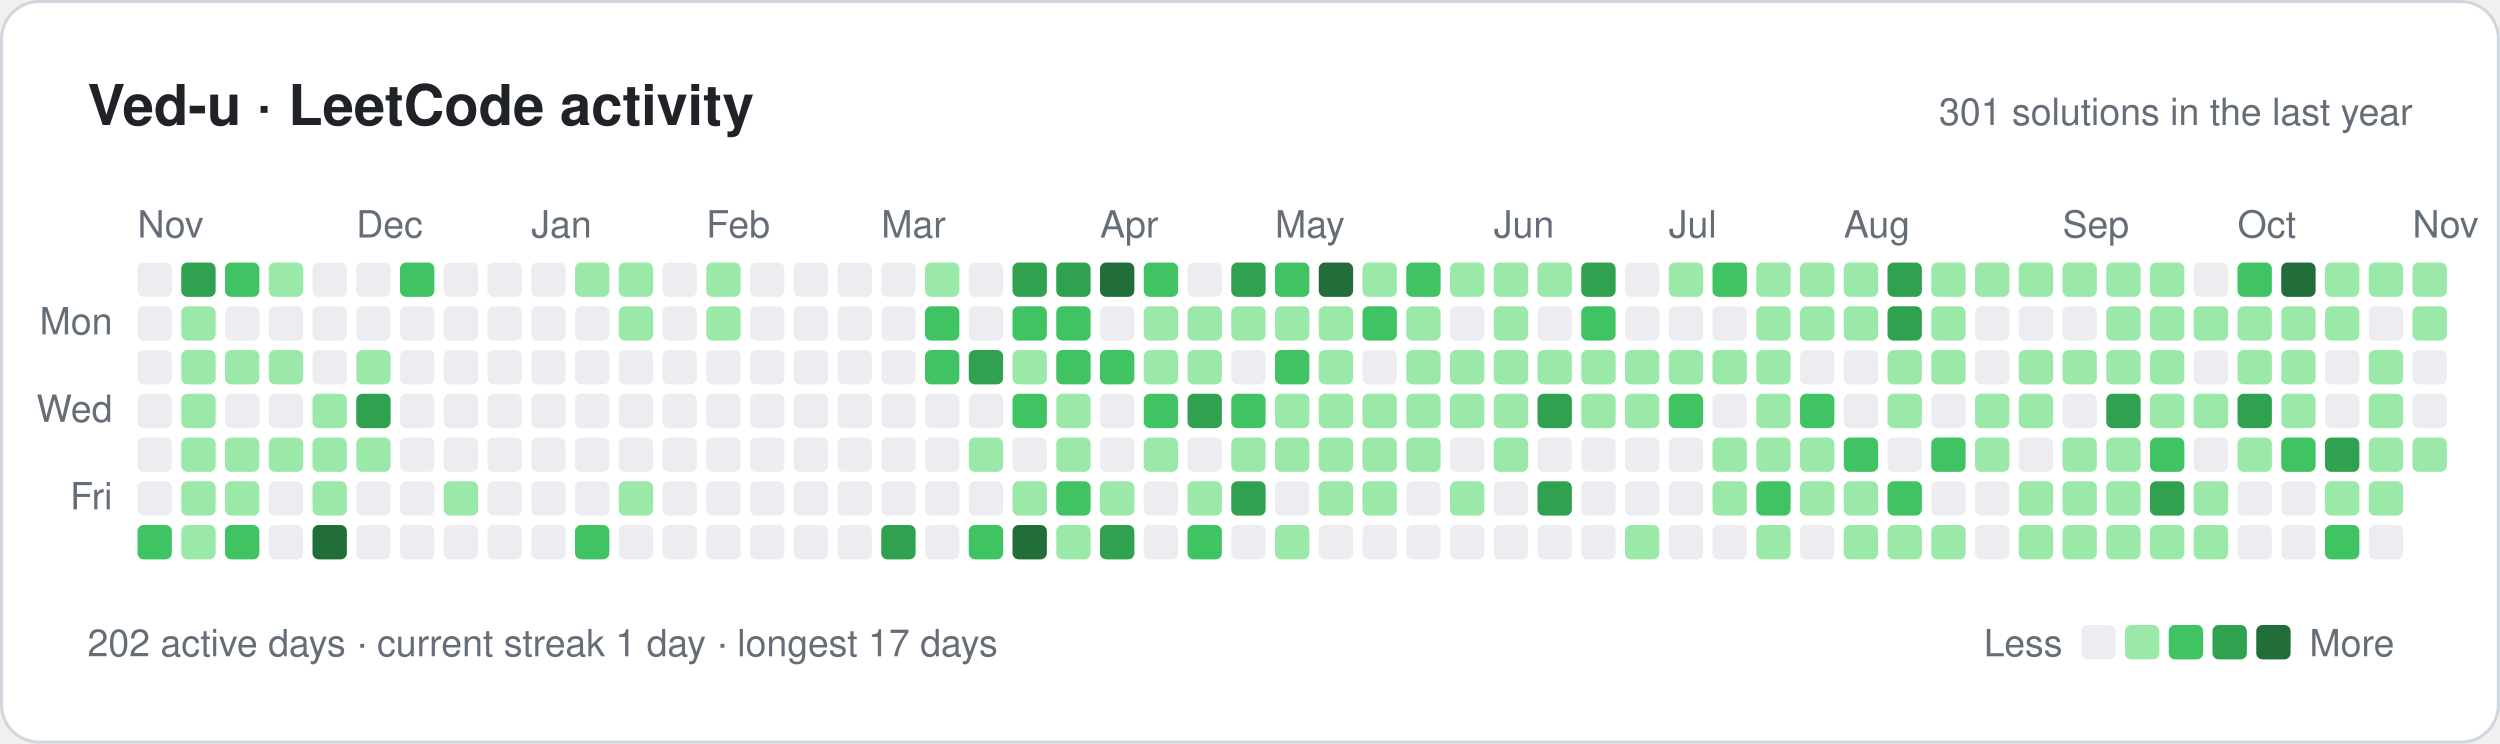
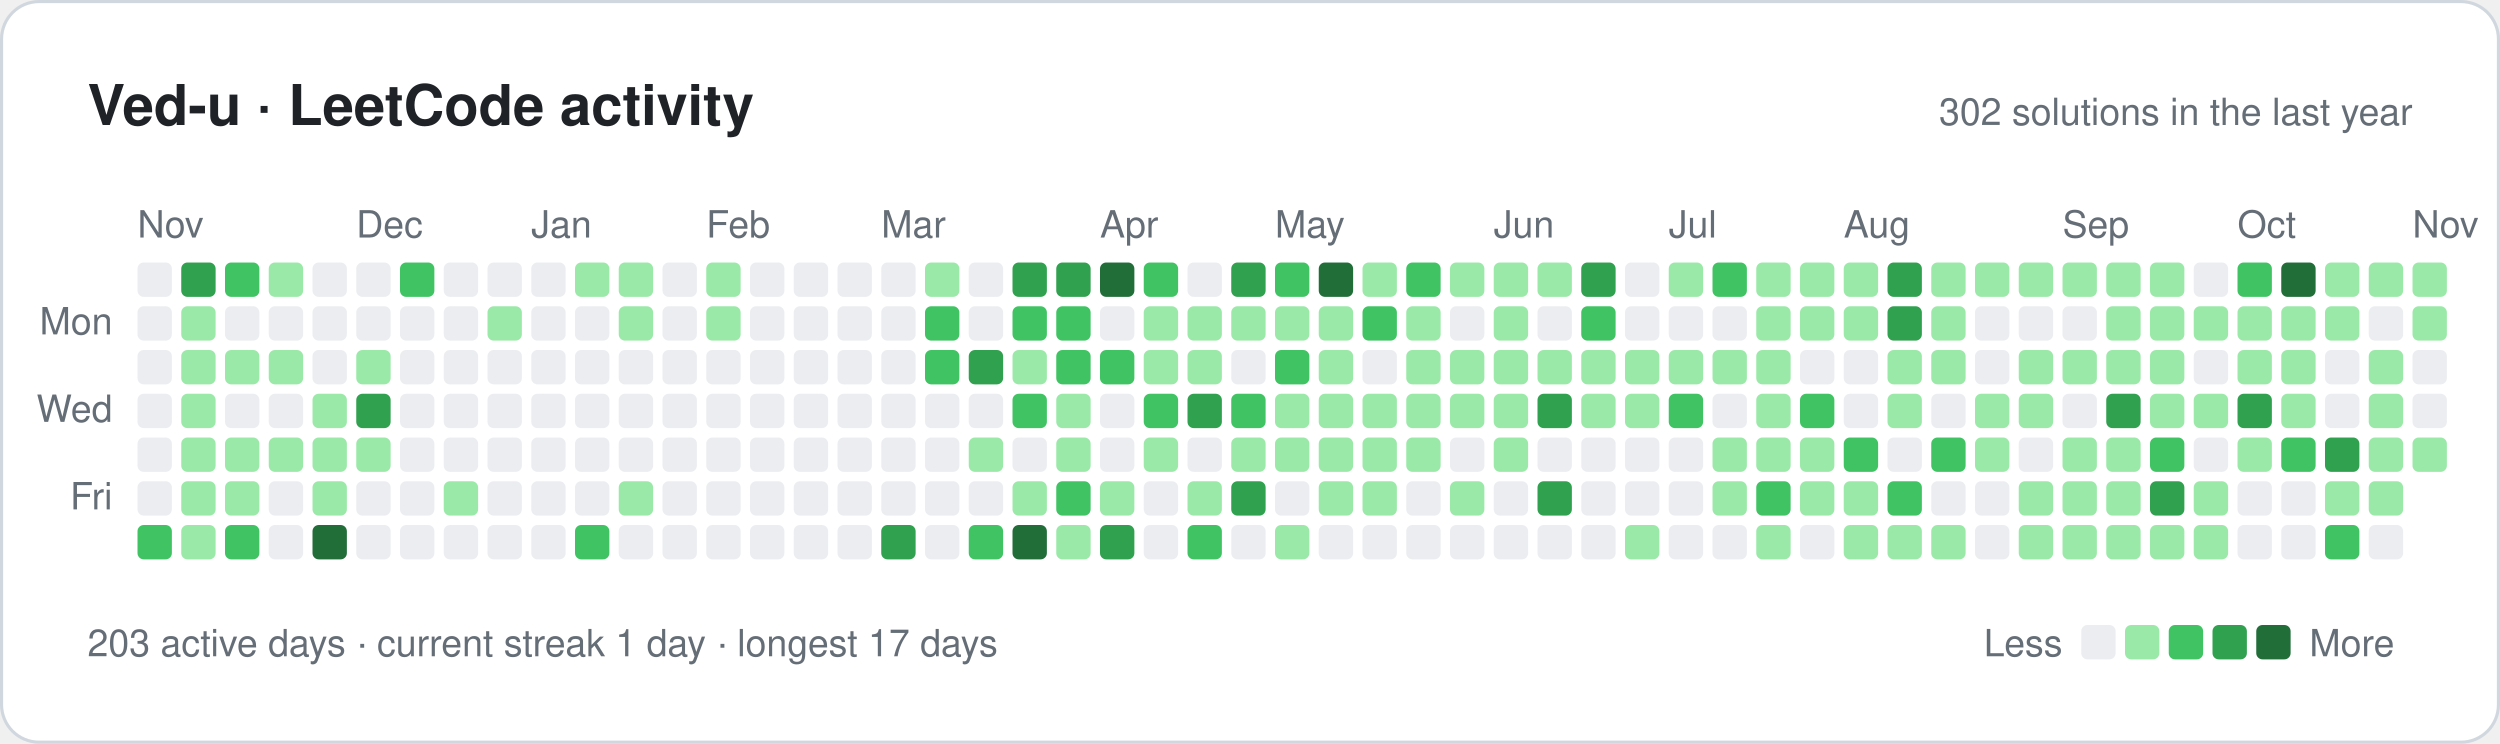
<svg xmlns="http://www.w3.org/2000/svg" width="800" height="238" viewBox="0 0 800 238" font-family="-apple-system,BlinkMacSystemFont,'Segoe UI',Helvetica,Arial,sans-serif" role="img" aria-labelledby="t">
  <style>
.bg{fill:#ffffff;stroke:#d0d7de}.title{fill:#1f2328;font-size:18px;font-weight:600}.muted{fill:#656d76;font-size:12px}
.label{fill:#1f2328;font-size:13px;font-weight:600}.value{fill:#1f2328;font-size:22px;font-weight:700}.value-sm{fill:#1f2328;font-size:14px;font-weight:700}
.total{fill:#1f2328;font-size:30px;font-weight:700}.track{fill:#eaeef2}.ring-track{stroke:#eaeef2}.divider{stroke:#d0d7de}.grid{stroke:#d0d7de;fill:none}
@media (prefers-color-scheme: dark){.bg{fill:#0d1117;stroke:#30363d}.title,.label,.value,.value-sm,.total{fill:#e6edf3}.muted{fill:#8b949e}.track{fill:#21262d}.ring-track{stroke:#21262d}.divider{stroke:#30363d}.grid{stroke:#30363d}}
@keyframes ls-fade{from{opacity:0;transform:translateY(6px)}to{opacity:1;transform:none}}
@keyframes ls-grow{from{transform:scaleX(0)}to{transform:scaleX(1)}}
@keyframes ls-pop{from{opacity:0;transform:scale(.2)}to{opacity:1;transform:scale(1)}}
@keyframes ls-pulse{0%,100%{opacity:1}50%{opacity:.3}}
.fade{animation:ls-fade .6s ease-out both}
.grow{transform-box:fill-box;transform-origin:left center;animation:ls-grow .9s cubic-bezier(.2,.7,.3,1) both}
.pulse{animation:ls-pulse 1.8s ease-in-out infinite}
.d1{animation-delay:0.12s}
.d2{animation-delay:0.24s}
.d3{animation-delay:0.36s}
.d4{animation-delay:0.48s}
.d5{animation-delay:0.60s}
.d6{animation-delay:0.72s}
.d7{animation-delay:0.84s}
.d8{animation-delay:0.96s}
@media (prefers-reduced-motion: reduce){*{animation:none!important}}
.h0{fill:#ebedf0}.h1{fill:#9be9a8}.h2{fill:#40c463}.h3{fill:#30a14e}.h4{fill:#216e39}
@media (prefers-color-scheme: dark){.h0{fill:#161b22}.h1{fill:#0e4429}.h2{fill:#006d32}.h3{fill:#26a641}.h4{fill:#39d353}}
</style>
  <rect x="0.5" y="0.5" width="799" height="237" rx="12" class="bg" />
  <g class="fade">
    <text x="28" y="40" class="title">Ved-u · LeetCode activity</text>
-     <text x="772" y="40" class="muted" text-anchor="end">301 solutions in the last year</text>
+     <text x="772" y="40" class="muted" text-anchor="end">302 solutions in the last year</text>
  </g>
  <text x="44" y="76" class="muted" font-size="11">Nov</text>
  <text x="114" y="76" class="muted" font-size="11">Dec</text>
  <text x="170" y="76" class="muted" font-size="11">Jan</text>
  <text x="226" y="76" class="muted" font-size="11">Feb</text>
  <text x="282" y="76" class="muted" font-size="11">Mar</text>
  <text x="352" y="76" class="muted" font-size="11">Apr</text>
  <text x="408" y="76" class="muted" font-size="11">May</text>
  <text x="478" y="76" class="muted" font-size="11">Jun</text>
  <text x="534" y="76" class="muted" font-size="11">Jul</text>
  <text x="590" y="76" class="muted" font-size="11">Aug</text>
  <text x="660" y="76" class="muted" font-size="11">Sep</text>
  <text x="716" y="76" class="muted" font-size="11">Oct</text>
  <text x="772" y="76" class="muted" font-size="11">Nov</text>
  <text x="36" y="107" class="muted" font-size="10" text-anchor="end">Mon</text>
  <text x="36" y="135" class="muted" font-size="10" text-anchor="end">Wed</text>
  <text x="36" y="163" class="muted" font-size="10" text-anchor="end">Fri</text>
  <g class="fade d1">
    <rect x="44" y="84" width="11" height="11" rx="2" class="h0" />
    <rect x="44" y="98" width="11" height="11" rx="2" class="h0" />
    <rect x="44" y="112" width="11" height="11" rx="2" class="h0" />
    <rect x="44" y="126" width="11" height="11" rx="2" class="h0" />
    <rect x="44" y="140" width="11" height="11" rx="2" class="h0" />
    <rect x="44" y="154" width="11" height="11" rx="2" class="h0" />
    <rect x="44" y="168" width="11" height="11" rx="2" class="h2" />
    <rect x="58" y="84" width="11" height="11" rx="2" class="h3" />
    <rect x="58" y="98" width="11" height="11" rx="2" class="h1" />
    <rect x="58" y="112" width="11" height="11" rx="2" class="h1" />
    <rect x="58" y="126" width="11" height="11" rx="2" class="h1" />
    <rect x="58" y="140" width="11" height="11" rx="2" class="h1" />
    <rect x="58" y="154" width="11" height="11" rx="2" class="h1" />
    <rect x="58" y="168" width="11" height="11" rx="2" class="h1" />
    <rect x="72" y="84" width="11" height="11" rx="2" class="h2" />
    <rect x="72" y="98" width="11" height="11" rx="2" class="h0" />
    <rect x="72" y="112" width="11" height="11" rx="2" class="h1" />
    <rect x="72" y="126" width="11" height="11" rx="2" class="h0" />
    <rect x="72" y="140" width="11" height="11" rx="2" class="h1" />
    <rect x="72" y="154" width="11" height="11" rx="2" class="h1" />
    <rect x="72" y="168" width="11" height="11" rx="2" class="h2" />
    <rect x="86" y="84" width="11" height="11" rx="2" class="h1" />
    <rect x="86" y="98" width="11" height="11" rx="2" class="h0" />
    <rect x="86" y="112" width="11" height="11" rx="2" class="h1" />
    <rect x="86" y="126" width="11" height="11" rx="2" class="h0" />
    <rect x="86" y="140" width="11" height="11" rx="2" class="h1" />
    <rect x="86" y="154" width="11" height="11" rx="2" class="h0" />
    <rect x="86" y="168" width="11" height="11" rx="2" class="h0" />
    <rect x="100" y="84" width="11" height="11" rx="2" class="h0" />
    <rect x="100" y="98" width="11" height="11" rx="2" class="h0" />
    <rect x="100" y="112" width="11" height="11" rx="2" class="h0" />
    <rect x="100" y="126" width="11" height="11" rx="2" class="h1" />
    <rect x="100" y="140" width="11" height="11" rx="2" class="h1" />
    <rect x="100" y="154" width="11" height="11" rx="2" class="h1" />
    <rect x="100" y="168" width="11" height="11" rx="2" class="h4" />
    <rect x="114" y="84" width="11" height="11" rx="2" class="h0" />
    <rect x="114" y="98" width="11" height="11" rx="2" class="h0" />
    <rect x="114" y="112" width="11" height="11" rx="2" class="h1" />
    <rect x="114" y="126" width="11" height="11" rx="2" class="h3" />
    <rect x="114" y="140" width="11" height="11" rx="2" class="h1" />
    <rect x="114" y="154" width="11" height="11" rx="2" class="h0" />
    <rect x="114" y="168" width="11" height="11" rx="2" class="h0" />
    <rect x="128" y="84" width="11" height="11" rx="2" class="h2" />
    <rect x="128" y="98" width="11" height="11" rx="2" class="h0" />
    <rect x="128" y="112" width="11" height="11" rx="2" class="h0" />
    <rect x="128" y="126" width="11" height="11" rx="2" class="h0" />
    <rect x="128" y="140" width="11" height="11" rx="2" class="h0" />
    <rect x="128" y="154" width="11" height="11" rx="2" class="h0" />
    <rect x="128" y="168" width="11" height="11" rx="2" class="h0" />
    <rect x="142" y="84" width="11" height="11" rx="2" class="h0" />
    <rect x="142" y="98" width="11" height="11" rx="2" class="h0" />
    <rect x="142" y="112" width="11" height="11" rx="2" class="h0" />
    <rect x="142" y="126" width="11" height="11" rx="2" class="h0" />
    <rect x="142" y="140" width="11" height="11" rx="2" class="h0" />
    <rect x="142" y="154" width="11" height="11" rx="2" class="h1" />
    <rect x="142" y="168" width="11" height="11" rx="2" class="h0" />
    <rect x="156" y="84" width="11" height="11" rx="2" class="h0" />
-     <rect x="156" y="98" width="11" height="11" rx="2" class="h0" />
+     <rect x="156" y="98" width="11" height="11" rx="2" class="h1" />
    <rect x="156" y="112" width="11" height="11" rx="2" class="h0" />
    <rect x="156" y="126" width="11" height="11" rx="2" class="h0" />
    <rect x="156" y="140" width="11" height="11" rx="2" class="h0" />
    <rect x="156" y="154" width="11" height="11" rx="2" class="h0" />
    <rect x="156" y="168" width="11" height="11" rx="2" class="h0" />
    <rect x="170" y="84" width="11" height="11" rx="2" class="h0" />
    <rect x="170" y="98" width="11" height="11" rx="2" class="h0" />
    <rect x="170" y="112" width="11" height="11" rx="2" class="h0" />
    <rect x="170" y="126" width="11" height="11" rx="2" class="h0" />
    <rect x="170" y="140" width="11" height="11" rx="2" class="h0" />
    <rect x="170" y="154" width="11" height="11" rx="2" class="h0" />
    <rect x="170" y="168" width="11" height="11" rx="2" class="h0" />
    <rect x="184" y="84" width="11" height="11" rx="2" class="h1" />
    <rect x="184" y="98" width="11" height="11" rx="2" class="h0" />
    <rect x="184" y="112" width="11" height="11" rx="2" class="h0" />
    <rect x="184" y="126" width="11" height="11" rx="2" class="h0" />
    <rect x="184" y="140" width="11" height="11" rx="2" class="h0" />
    <rect x="184" y="154" width="11" height="11" rx="2" class="h0" />
    <rect x="184" y="168" width="11" height="11" rx="2" class="h2" />
    <rect x="198" y="84" width="11" height="11" rx="2" class="h1" />
    <rect x="198" y="98" width="11" height="11" rx="2" class="h1" />
    <rect x="198" y="112" width="11" height="11" rx="2" class="h0" />
    <rect x="198" y="126" width="11" height="11" rx="2" class="h0" />
    <rect x="198" y="140" width="11" height="11" rx="2" class="h0" />
    <rect x="198" y="154" width="11" height="11" rx="2" class="h1" />
    <rect x="198" y="168" width="11" height="11" rx="2" class="h0" />
    <rect x="212" y="84" width="11" height="11" rx="2" class="h0" />
    <rect x="212" y="98" width="11" height="11" rx="2" class="h0" />
    <rect x="212" y="112" width="11" height="11" rx="2" class="h0" />
    <rect x="212" y="126" width="11" height="11" rx="2" class="h0" />
    <rect x="212" y="140" width="11" height="11" rx="2" class="h0" />
    <rect x="212" y="154" width="11" height="11" rx="2" class="h0" />
    <rect x="212" y="168" width="11" height="11" rx="2" class="h0" />
    <rect x="226" y="84" width="11" height="11" rx="2" class="h1" />
    <rect x="226" y="98" width="11" height="11" rx="2" class="h1" />
    <rect x="226" y="112" width="11" height="11" rx="2" class="h0" />
    <rect x="226" y="126" width="11" height="11" rx="2" class="h0" />
    <rect x="226" y="140" width="11" height="11" rx="2" class="h0" />
    <rect x="226" y="154" width="11" height="11" rx="2" class="h0" />
    <rect x="226" y="168" width="11" height="11" rx="2" class="h0" />
    <rect x="240" y="84" width="11" height="11" rx="2" class="h0" />
    <rect x="240" y="98" width="11" height="11" rx="2" class="h0" />
    <rect x="240" y="112" width="11" height="11" rx="2" class="h0" />
    <rect x="240" y="126" width="11" height="11" rx="2" class="h0" />
    <rect x="240" y="140" width="11" height="11" rx="2" class="h0" />
    <rect x="240" y="154" width="11" height="11" rx="2" class="h0" />
    <rect x="240" y="168" width="11" height="11" rx="2" class="h0" />
    <rect x="254" y="84" width="11" height="11" rx="2" class="h0" />
    <rect x="254" y="98" width="11" height="11" rx="2" class="h0" />
    <rect x="254" y="112" width="11" height="11" rx="2" class="h0" />
    <rect x="254" y="126" width="11" height="11" rx="2" class="h0" />
    <rect x="254" y="140" width="11" height="11" rx="2" class="h0" />
    <rect x="254" y="154" width="11" height="11" rx="2" class="h0" />
    <rect x="254" y="168" width="11" height="11" rx="2" class="h0" />
    <rect x="268" y="84" width="11" height="11" rx="2" class="h0" />
    <rect x="268" y="98" width="11" height="11" rx="2" class="h0" />
    <rect x="268" y="112" width="11" height="11" rx="2" class="h0" />
    <rect x="268" y="126" width="11" height="11" rx="2" class="h0" />
    <rect x="268" y="140" width="11" height="11" rx="2" class="h0" />
    <rect x="268" y="154" width="11" height="11" rx="2" class="h0" />
    <rect x="268" y="168" width="11" height="11" rx="2" class="h0" />
    <rect x="282" y="84" width="11" height="11" rx="2" class="h0" />
    <rect x="282" y="98" width="11" height="11" rx="2" class="h0" />
    <rect x="282" y="112" width="11" height="11" rx="2" class="h0" />
    <rect x="282" y="126" width="11" height="11" rx="2" class="h0" />
    <rect x="282" y="140" width="11" height="11" rx="2" class="h0" />
    <rect x="282" y="154" width="11" height="11" rx="2" class="h0" />
    <rect x="282" y="168" width="11" height="11" rx="2" class="h3" />
    <rect x="296" y="84" width="11" height="11" rx="2" class="h1" />
    <rect x="296" y="98" width="11" height="11" rx="2" class="h2" />
    <rect x="296" y="112" width="11" height="11" rx="2" class="h2" />
    <rect x="296" y="126" width="11" height="11" rx="2" class="h0" />
    <rect x="296" y="140" width="11" height="11" rx="2" class="h0" />
    <rect x="296" y="154" width="11" height="11" rx="2" class="h0" />
    <rect x="296" y="168" width="11" height="11" rx="2" class="h0" />
    <rect x="310" y="84" width="11" height="11" rx="2" class="h0" />
    <rect x="310" y="98" width="11" height="11" rx="2" class="h0" />
    <rect x="310" y="112" width="11" height="11" rx="2" class="h3" />
    <rect x="310" y="126" width="11" height="11" rx="2" class="h0" />
    <rect x="310" y="140" width="11" height="11" rx="2" class="h1" />
    <rect x="310" y="154" width="11" height="11" rx="2" class="h0" />
    <rect x="310" y="168" width="11" height="11" rx="2" class="h2" />
    <rect x="324" y="84" width="11" height="11" rx="2" class="h3" />
    <rect x="324" y="98" width="11" height="11" rx="2" class="h2" />
    <rect x="324" y="112" width="11" height="11" rx="2" class="h1" />
    <rect x="324" y="126" width="11" height="11" rx="2" class="h2" />
    <rect x="324" y="140" width="11" height="11" rx="2" class="h0" />
    <rect x="324" y="154" width="11" height="11" rx="2" class="h1" />
    <rect x="324" y="168" width="11" height="11" rx="2" class="h4" />
    <rect x="338" y="84" width="11" height="11" rx="2" class="h3" />
    <rect x="338" y="98" width="11" height="11" rx="2" class="h2" />
    <rect x="338" y="112" width="11" height="11" rx="2" class="h2" />
    <rect x="338" y="126" width="11" height="11" rx="2" class="h1" />
    <rect x="338" y="140" width="11" height="11" rx="2" class="h1" />
    <rect x="338" y="154" width="11" height="11" rx="2" class="h2" />
    <rect x="338" y="168" width="11" height="11" rx="2" class="h1" />
    <rect x="352" y="84" width="11" height="11" rx="2" class="h4" />
    <rect x="352" y="98" width="11" height="11" rx="2" class="h0" />
    <rect x="352" y="112" width="11" height="11" rx="2" class="h2" />
    <rect x="352" y="126" width="11" height="11" rx="2" class="h0" />
    <rect x="352" y="140" width="11" height="11" rx="2" class="h0" />
    <rect x="352" y="154" width="11" height="11" rx="2" class="h1" />
    <rect x="352" y="168" width="11" height="11" rx="2" class="h3" />
    <rect x="366" y="84" width="11" height="11" rx="2" class="h2" />
    <rect x="366" y="98" width="11" height="11" rx="2" class="h1" />
    <rect x="366" y="112" width="11" height="11" rx="2" class="h1" />
    <rect x="366" y="126" width="11" height="11" rx="2" class="h2" />
    <rect x="366" y="140" width="11" height="11" rx="2" class="h1" />
    <rect x="366" y="154" width="11" height="11" rx="2" class="h0" />
    <rect x="366" y="168" width="11" height="11" rx="2" class="h0" />
    <rect x="380" y="84" width="11" height="11" rx="2" class="h0" />
    <rect x="380" y="98" width="11" height="11" rx="2" class="h1" />
    <rect x="380" y="112" width="11" height="11" rx="2" class="h1" />
    <rect x="380" y="126" width="11" height="11" rx="2" class="h3" />
    <rect x="380" y="140" width="11" height="11" rx="2" class="h0" />
    <rect x="380" y="154" width="11" height="11" rx="2" class="h1" />
    <rect x="380" y="168" width="11" height="11" rx="2" class="h2" />
    <rect x="394" y="84" width="11" height="11" rx="2" class="h3" />
    <rect x="394" y="98" width="11" height="11" rx="2" class="h1" />
    <rect x="394" y="112" width="11" height="11" rx="2" class="h0" />
    <rect x="394" y="126" width="11" height="11" rx="2" class="h2" />
    <rect x="394" y="140" width="11" height="11" rx="2" class="h1" />
    <rect x="394" y="154" width="11" height="11" rx="2" class="h3" />
    <rect x="394" y="168" width="11" height="11" rx="2" class="h0" />
    <rect x="408" y="84" width="11" height="11" rx="2" class="h2" />
    <rect x="408" y="98" width="11" height="11" rx="2" class="h1" />
    <rect x="408" y="112" width="11" height="11" rx="2" class="h2" />
    <rect x="408" y="126" width="11" height="11" rx="2" class="h1" />
    <rect x="408" y="140" width="11" height="11" rx="2" class="h1" />
    <rect x="408" y="154" width="11" height="11" rx="2" class="h0" />
    <rect x="408" y="168" width="11" height="11" rx="2" class="h1" />
    <rect x="422" y="84" width="11" height="11" rx="2" class="h4" />
    <rect x="422" y="98" width="11" height="11" rx="2" class="h1" />
    <rect x="422" y="112" width="11" height="11" rx="2" class="h1" />
    <rect x="422" y="126" width="11" height="11" rx="2" class="h1" />
    <rect x="422" y="140" width="11" height="11" rx="2" class="h1" />
    <rect x="422" y="154" width="11" height="11" rx="2" class="h1" />
    <rect x="422" y="168" width="11" height="11" rx="2" class="h0" />
    <rect x="436" y="84" width="11" height="11" rx="2" class="h1" />
    <rect x="436" y="98" width="11" height="11" rx="2" class="h2" />
    <rect x="436" y="112" width="11" height="11" rx="2" class="h0" />
    <rect x="436" y="126" width="11" height="11" rx="2" class="h1" />
    <rect x="436" y="140" width="11" height="11" rx="2" class="h1" />
    <rect x="436" y="154" width="11" height="11" rx="2" class="h1" />
    <rect x="436" y="168" width="11" height="11" rx="2" class="h0" />
    <rect x="450" y="84" width="11" height="11" rx="2" class="h2" />
    <rect x="450" y="98" width="11" height="11" rx="2" class="h1" />
    <rect x="450" y="112" width="11" height="11" rx="2" class="h1" />
    <rect x="450" y="126" width="11" height="11" rx="2" class="h1" />
    <rect x="450" y="140" width="11" height="11" rx="2" class="h1" />
    <rect x="450" y="154" width="11" height="11" rx="2" class="h0" />
    <rect x="450" y="168" width="11" height="11" rx="2" class="h0" />
    <rect x="464" y="84" width="11" height="11" rx="2" class="h1" />
    <rect x="464" y="98" width="11" height="11" rx="2" class="h0" />
    <rect x="464" y="112" width="11" height="11" rx="2" class="h1" />
    <rect x="464" y="126" width="11" height="11" rx="2" class="h1" />
    <rect x="464" y="140" width="11" height="11" rx="2" class="h0" />
    <rect x="464" y="154" width="11" height="11" rx="2" class="h1" />
    <rect x="464" y="168" width="11" height="11" rx="2" class="h0" />
    <rect x="478" y="84" width="11" height="11" rx="2" class="h1" />
    <rect x="478" y="98" width="11" height="11" rx="2" class="h1" />
    <rect x="478" y="112" width="11" height="11" rx="2" class="h1" />
    <rect x="478" y="126" width="11" height="11" rx="2" class="h1" />
    <rect x="478" y="140" width="11" height="11" rx="2" class="h1" />
    <rect x="478" y="154" width="11" height="11" rx="2" class="h0" />
    <rect x="478" y="168" width="11" height="11" rx="2" class="h0" />
    <rect x="492" y="84" width="11" height="11" rx="2" class="h1" />
    <rect x="492" y="98" width="11" height="11" rx="2" class="h0" />
    <rect x="492" y="112" width="11" height="11" rx="2" class="h1" />
    <rect x="492" y="126" width="11" height="11" rx="2" class="h3" />
    <rect x="492" y="140" width="11" height="11" rx="2" class="h0" />
    <rect x="492" y="154" width="11" height="11" rx="2" class="h3" />
    <rect x="492" y="168" width="11" height="11" rx="2" class="h0" />
    <rect x="506" y="84" width="11" height="11" rx="2" class="h3" />
    <rect x="506" y="98" width="11" height="11" rx="2" class="h2" />
    <rect x="506" y="112" width="11" height="11" rx="2" class="h1" />
    <rect x="506" y="126" width="11" height="11" rx="2" class="h1" />
    <rect x="506" y="140" width="11" height="11" rx="2" class="h0" />
    <rect x="506" y="154" width="11" height="11" rx="2" class="h0" />
    <rect x="506" y="168" width="11" height="11" rx="2" class="h0" />
    <rect x="520" y="84" width="11" height="11" rx="2" class="h0" />
    <rect x="520" y="98" width="11" height="11" rx="2" class="h0" />
    <rect x="520" y="112" width="11" height="11" rx="2" class="h1" />
    <rect x="520" y="126" width="11" height="11" rx="2" class="h1" />
    <rect x="520" y="140" width="11" height="11" rx="2" class="h0" />
    <rect x="520" y="154" width="11" height="11" rx="2" class="h0" />
    <rect x="520" y="168" width="11" height="11" rx="2" class="h1" />
    <rect x="534" y="84" width="11" height="11" rx="2" class="h1" />
    <rect x="534" y="98" width="11" height="11" rx="2" class="h0" />
    <rect x="534" y="112" width="11" height="11" rx="2" class="h1" />
    <rect x="534" y="126" width="11" height="11" rx="2" class="h2" />
    <rect x="534" y="140" width="11" height="11" rx="2" class="h0" />
    <rect x="534" y="154" width="11" height="11" rx="2" class="h0" />
    <rect x="534" y="168" width="11" height="11" rx="2" class="h0" />
    <rect x="548" y="84" width="11" height="11" rx="2" class="h2" />
    <rect x="548" y="98" width="11" height="11" rx="2" class="h0" />
    <rect x="548" y="112" width="11" height="11" rx="2" class="h1" />
    <rect x="548" y="126" width="11" height="11" rx="2" class="h0" />
    <rect x="548" y="140" width="11" height="11" rx="2" class="h1" />
    <rect x="548" y="154" width="11" height="11" rx="2" class="h1" />
    <rect x="548" y="168" width="11" height="11" rx="2" class="h0" />
    <rect x="562" y="84" width="11" height="11" rx="2" class="h1" />
    <rect x="562" y="98" width="11" height="11" rx="2" class="h1" />
    <rect x="562" y="112" width="11" height="11" rx="2" class="h1" />
    <rect x="562" y="126" width="11" height="11" rx="2" class="h1" />
    <rect x="562" y="140" width="11" height="11" rx="2" class="h1" />
    <rect x="562" y="154" width="11" height="11" rx="2" class="h2" />
    <rect x="562" y="168" width="11" height="11" rx="2" class="h1" />
    <rect x="576" y="84" width="11" height="11" rx="2" class="h1" />
    <rect x="576" y="98" width="11" height="11" rx="2" class="h1" />
    <rect x="576" y="112" width="11" height="11" rx="2" class="h0" />
    <rect x="576" y="126" width="11" height="11" rx="2" class="h2" />
    <rect x="576" y="140" width="11" height="11" rx="2" class="h1" />
    <rect x="576" y="154" width="11" height="11" rx="2" class="h1" />
    <rect x="576" y="168" width="11" height="11" rx="2" class="h0" />
    <rect x="590" y="84" width="11" height="11" rx="2" class="h1" />
    <rect x="590" y="98" width="11" height="11" rx="2" class="h1" />
    <rect x="590" y="112" width="11" height="11" rx="2" class="h0" />
    <rect x="590" y="126" width="11" height="11" rx="2" class="h0" />
    <rect x="590" y="140" width="11" height="11" rx="2" class="h2" />
    <rect x="590" y="154" width="11" height="11" rx="2" class="h1" />
    <rect x="590" y="168" width="11" height="11" rx="2" class="h1" />
    <rect x="604" y="84" width="11" height="11" rx="2" class="h3" />
    <rect x="604" y="98" width="11" height="11" rx="2" class="h3" />
    <rect x="604" y="112" width="11" height="11" rx="2" class="h1" />
    <rect x="604" y="126" width="11" height="11" rx="2" class="h1" />
    <rect x="604" y="140" width="11" height="11" rx="2" class="h0" />
    <rect x="604" y="154" width="11" height="11" rx="2" class="h2" />
    <rect x="604" y="168" width="11" height="11" rx="2" class="h1" />
    <rect x="618" y="84" width="11" height="11" rx="2" class="h1" />
    <rect x="618" y="98" width="11" height="11" rx="2" class="h1" />
    <rect x="618" y="112" width="11" height="11" rx="2" class="h1" />
    <rect x="618" y="126" width="11" height="11" rx="2" class="h0" />
    <rect x="618" y="140" width="11" height="11" rx="2" class="h2" />
    <rect x="618" y="154" width="11" height="11" rx="2" class="h0" />
    <rect x="618" y="168" width="11" height="11" rx="2" class="h1" />
    <rect x="632" y="84" width="11" height="11" rx="2" class="h1" />
    <rect x="632" y="98" width="11" height="11" rx="2" class="h0" />
    <rect x="632" y="112" width="11" height="11" rx="2" class="h0" />
    <rect x="632" y="126" width="11" height="11" rx="2" class="h1" />
    <rect x="632" y="140" width="11" height="11" rx="2" class="h1" />
    <rect x="632" y="154" width="11" height="11" rx="2" class="h0" />
    <rect x="632" y="168" width="11" height="11" rx="2" class="h0" />
    <rect x="646" y="84" width="11" height="11" rx="2" class="h1" />
    <rect x="646" y="98" width="11" height="11" rx="2" class="h0" />
    <rect x="646" y="112" width="11" height="11" rx="2" class="h1" />
    <rect x="646" y="126" width="11" height="11" rx="2" class="h1" />
    <rect x="646" y="140" width="11" height="11" rx="2" class="h0" />
    <rect x="646" y="154" width="11" height="11" rx="2" class="h1" />
    <rect x="646" y="168" width="11" height="11" rx="2" class="h1" />
    <rect x="660" y="84" width="11" height="11" rx="2" class="h1" />
    <rect x="660" y="98" width="11" height="11" rx="2" class="h0" />
    <rect x="660" y="112" width="11" height="11" rx="2" class="h1" />
    <rect x="660" y="126" width="11" height="11" rx="2" class="h0" />
    <rect x="660" y="140" width="11" height="11" rx="2" class="h1" />
    <rect x="660" y="154" width="11" height="11" rx="2" class="h1" />
    <rect x="660" y="168" width="11" height="11" rx="2" class="h1" />
    <rect x="674" y="84" width="11" height="11" rx="2" class="h1" />
    <rect x="674" y="98" width="11" height="11" rx="2" class="h1" />
    <rect x="674" y="112" width="11" height="11" rx="2" class="h1" />
    <rect x="674" y="126" width="11" height="11" rx="2" class="h3" />
    <rect x="674" y="140" width="11" height="11" rx="2" class="h1" />
    <rect x="674" y="154" width="11" height="11" rx="2" class="h1" />
    <rect x="674" y="168" width="11" height="11" rx="2" class="h1" />
    <rect x="688" y="84" width="11" height="11" rx="2" class="h1" />
    <rect x="688" y="98" width="11" height="11" rx="2" class="h1" />
    <rect x="688" y="112" width="11" height="11" rx="2" class="h1" />
    <rect x="688" y="126" width="11" height="11" rx="2" class="h1" />
    <rect x="688" y="140" width="11" height="11" rx="2" class="h2" />
    <rect x="688" y="154" width="11" height="11" rx="2" class="h3" />
    <rect x="688" y="168" width="11" height="11" rx="2" class="h1" />
    <rect x="702" y="84" width="11" height="11" rx="2" class="h0" />
    <rect x="702" y="98" width="11" height="11" rx="2" class="h1" />
    <rect x="702" y="112" width="11" height="11" rx="2" class="h0" />
    <rect x="702" y="126" width="11" height="11" rx="2" class="h1" />
    <rect x="702" y="140" width="11" height="11" rx="2" class="h0" />
    <rect x="702" y="154" width="11" height="11" rx="2" class="h1" />
    <rect x="702" y="168" width="11" height="11" rx="2" class="h1" />
    <rect x="716" y="84" width="11" height="11" rx="2" class="h2" />
    <rect x="716" y="98" width="11" height="11" rx="2" class="h1" />
    <rect x="716" y="112" width="11" height="11" rx="2" class="h1" />
    <rect x="716" y="126" width="11" height="11" rx="2" class="h3" />
    <rect x="716" y="140" width="11" height="11" rx="2" class="h1" />
    <rect x="716" y="154" width="11" height="11" rx="2" class="h0" />
    <rect x="716" y="168" width="11" height="11" rx="2" class="h0" />
    <rect x="730" y="84" width="11" height="11" rx="2" class="h4" />
    <rect x="730" y="98" width="11" height="11" rx="2" class="h1" />
    <rect x="730" y="112" width="11" height="11" rx="2" class="h1" />
    <rect x="730" y="126" width="11" height="11" rx="2" class="h1" />
    <rect x="730" y="140" width="11" height="11" rx="2" class="h2" />
    <rect x="730" y="154" width="11" height="11" rx="2" class="h0" />
    <rect x="730" y="168" width="11" height="11" rx="2" class="h0" />
    <rect x="744" y="84" width="11" height="11" rx="2" class="h1" />
    <rect x="744" y="98" width="11" height="11" rx="2" class="h1" />
    <rect x="744" y="112" width="11" height="11" rx="2" class="h0" />
    <rect x="744" y="126" width="11" height="11" rx="2" class="h0" />
    <rect x="744" y="140" width="11" height="11" rx="2" class="h3" />
    <rect x="744" y="154" width="11" height="11" rx="2" class="h1" />
    <rect x="744" y="168" width="11" height="11" rx="2" class="h2" />
    <rect x="758" y="84" width="11" height="11" rx="2" class="h1" />
    <rect x="758" y="98" width="11" height="11" rx="2" class="h0" />
    <rect x="758" y="112" width="11" height="11" rx="2" class="h1" />
    <rect x="758" y="126" width="11" height="11" rx="2" class="h1" />
    <rect x="758" y="140" width="11" height="11" rx="2" class="h1" />
    <rect x="758" y="154" width="11" height="11" rx="2" class="h1" />
    <rect x="758" y="168" width="11" height="11" rx="2" class="h0" />
    <rect x="772" y="84" width="11" height="11" rx="2" class="h1" />
    <rect x="772" y="98" width="11" height="11" rx="2" class="h1" />
    <rect x="772" y="112" width="11" height="11" rx="2" class="h0" />
    <rect x="772" y="126" width="11" height="11" rx="2" class="h0" />
    <rect x="772" y="140" width="11" height="11" rx="2" class="h1" />
  </g>
-   <text x="28" y="210" class="muted">202 active days · current streak 1 day · longest 17 days</text>
+   <text x="28" y="210" class="muted">203 active days · current streak 1 day · longest 17 days</text>
  <text x="660" y="210" class="muted" text-anchor="end">Less</text>
  <rect x="666" y="200" width="11" height="11" rx="2" class="h0" />
  <rect x="680" y="200" width="11" height="11" rx="2" class="h1" />
  <rect x="694" y="200" width="11" height="11" rx="2" class="h2" />
  <rect x="708" y="200" width="11" height="11" rx="2" class="h3" />
  <rect x="722" y="200" width="11" height="11" rx="2" class="h4" />
  <text x="739" y="210" class="muted">More</text>
</svg>
